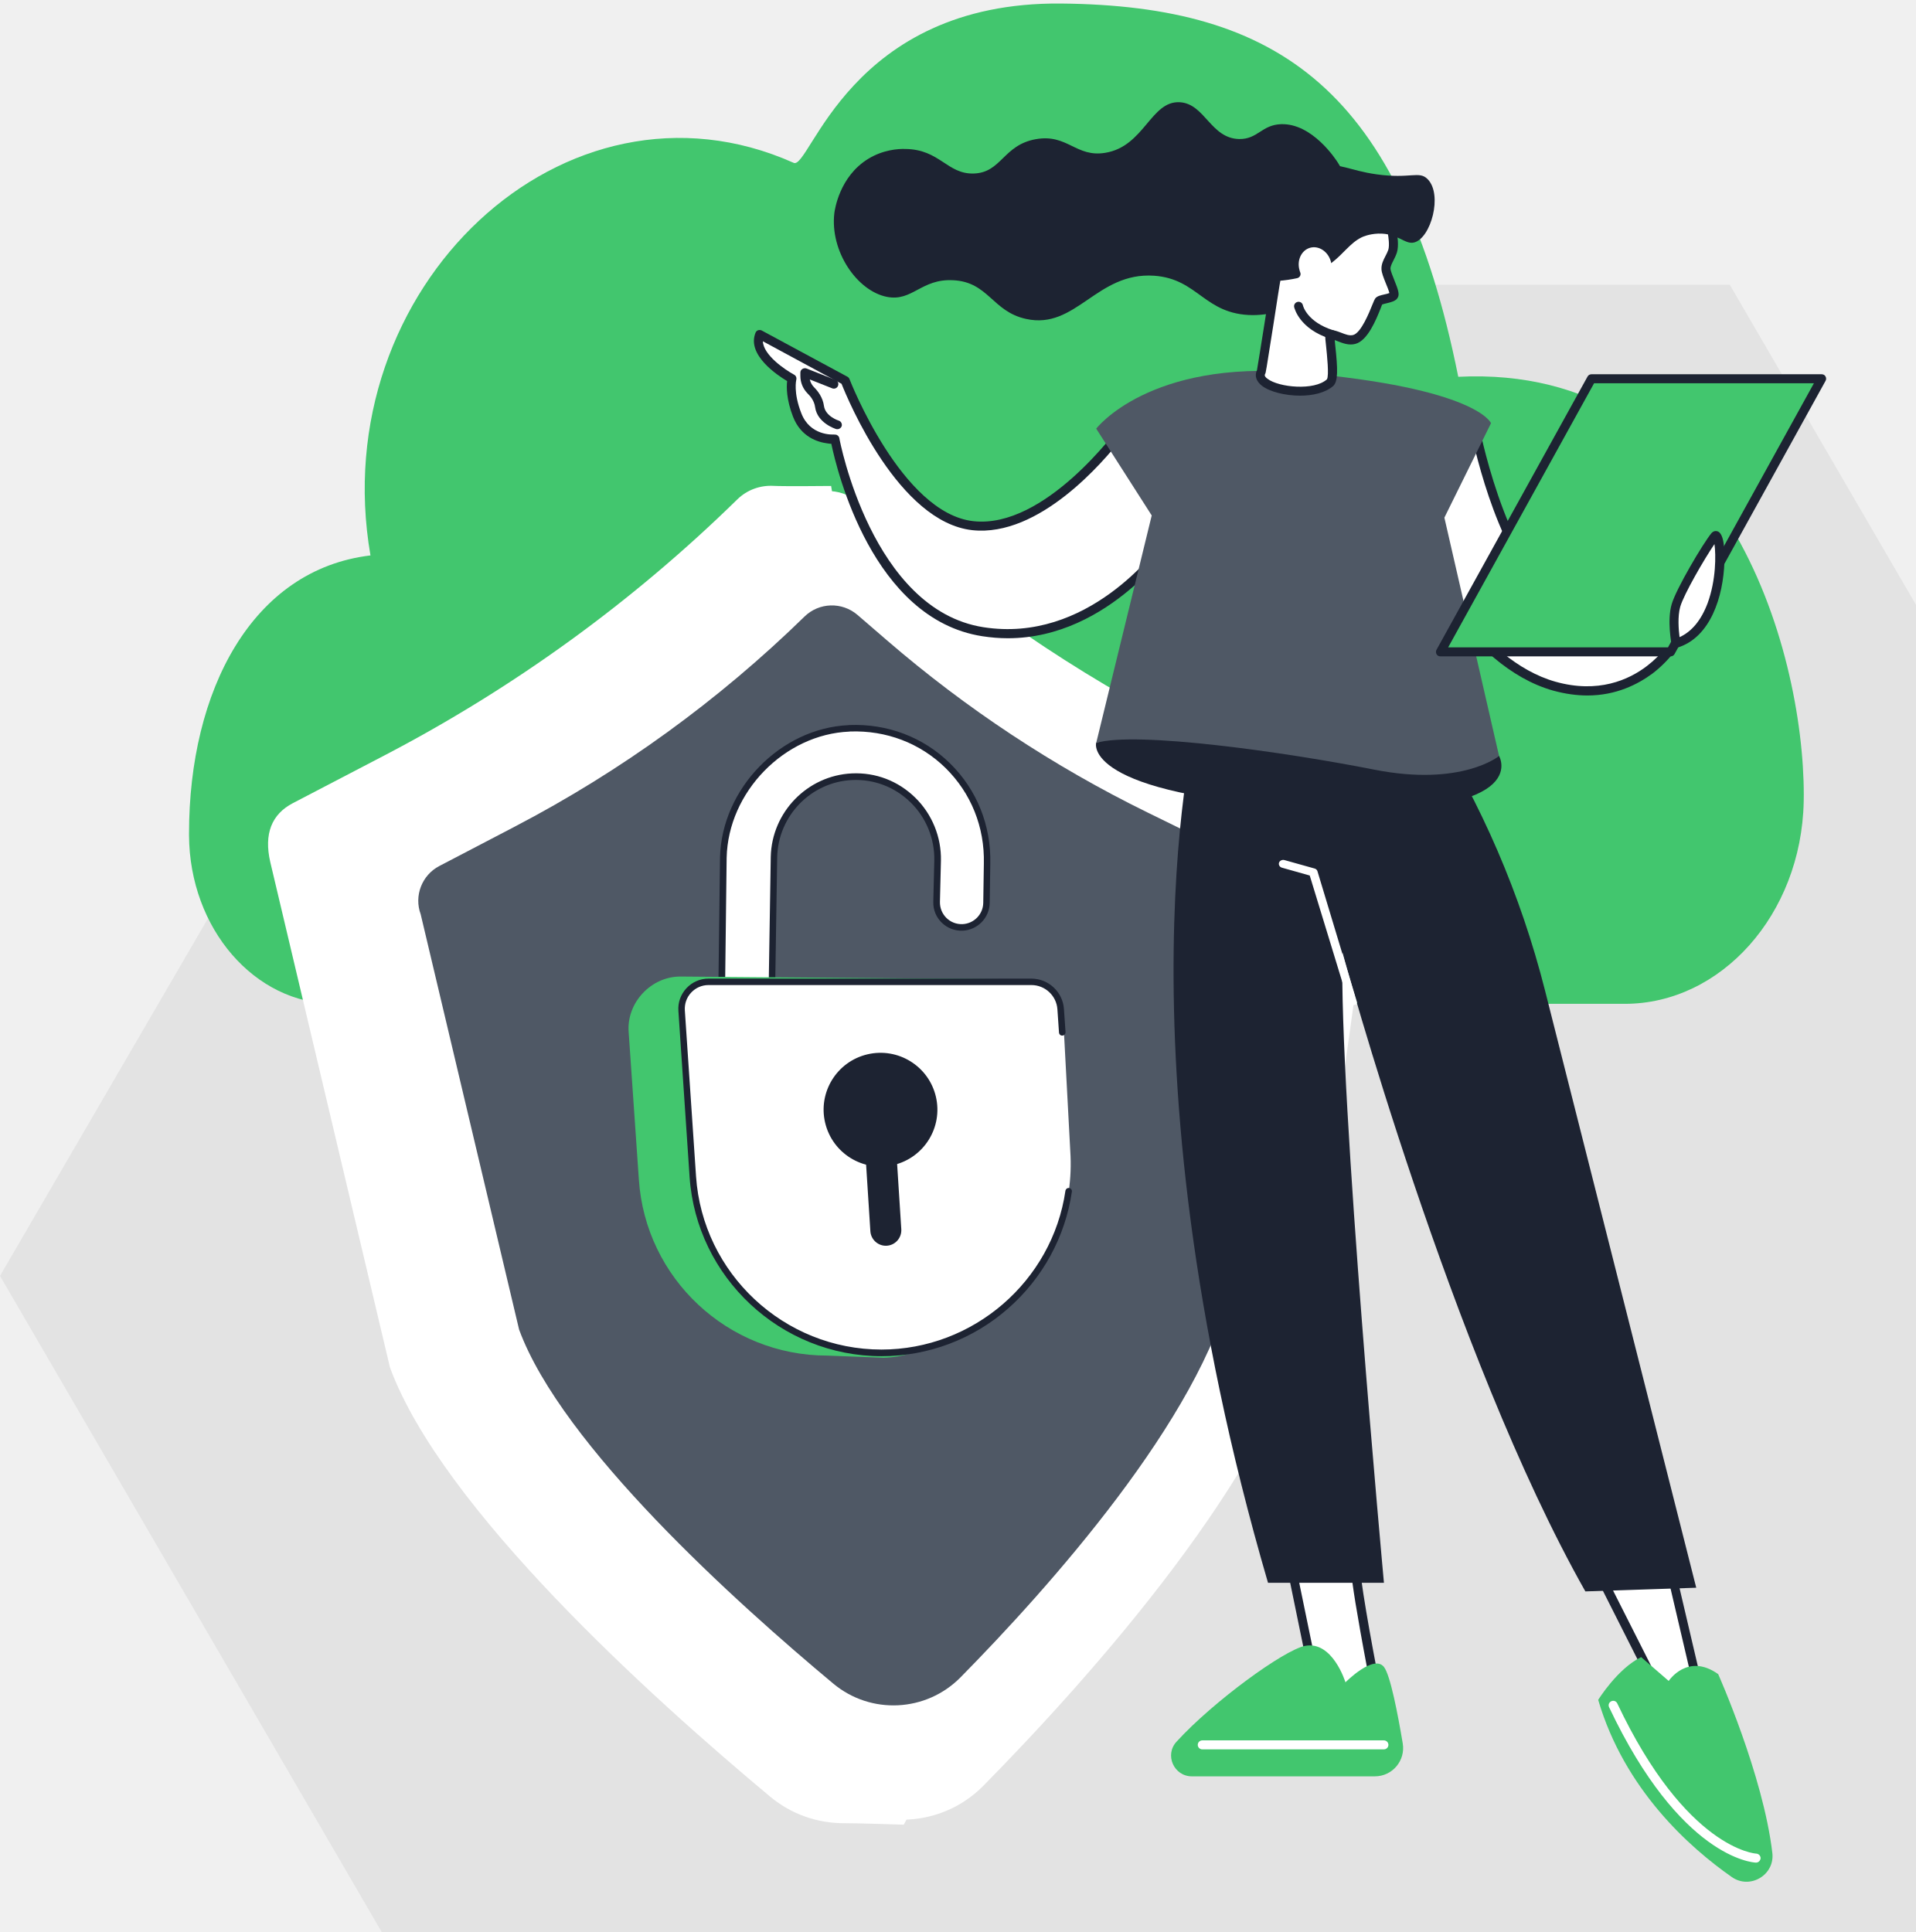
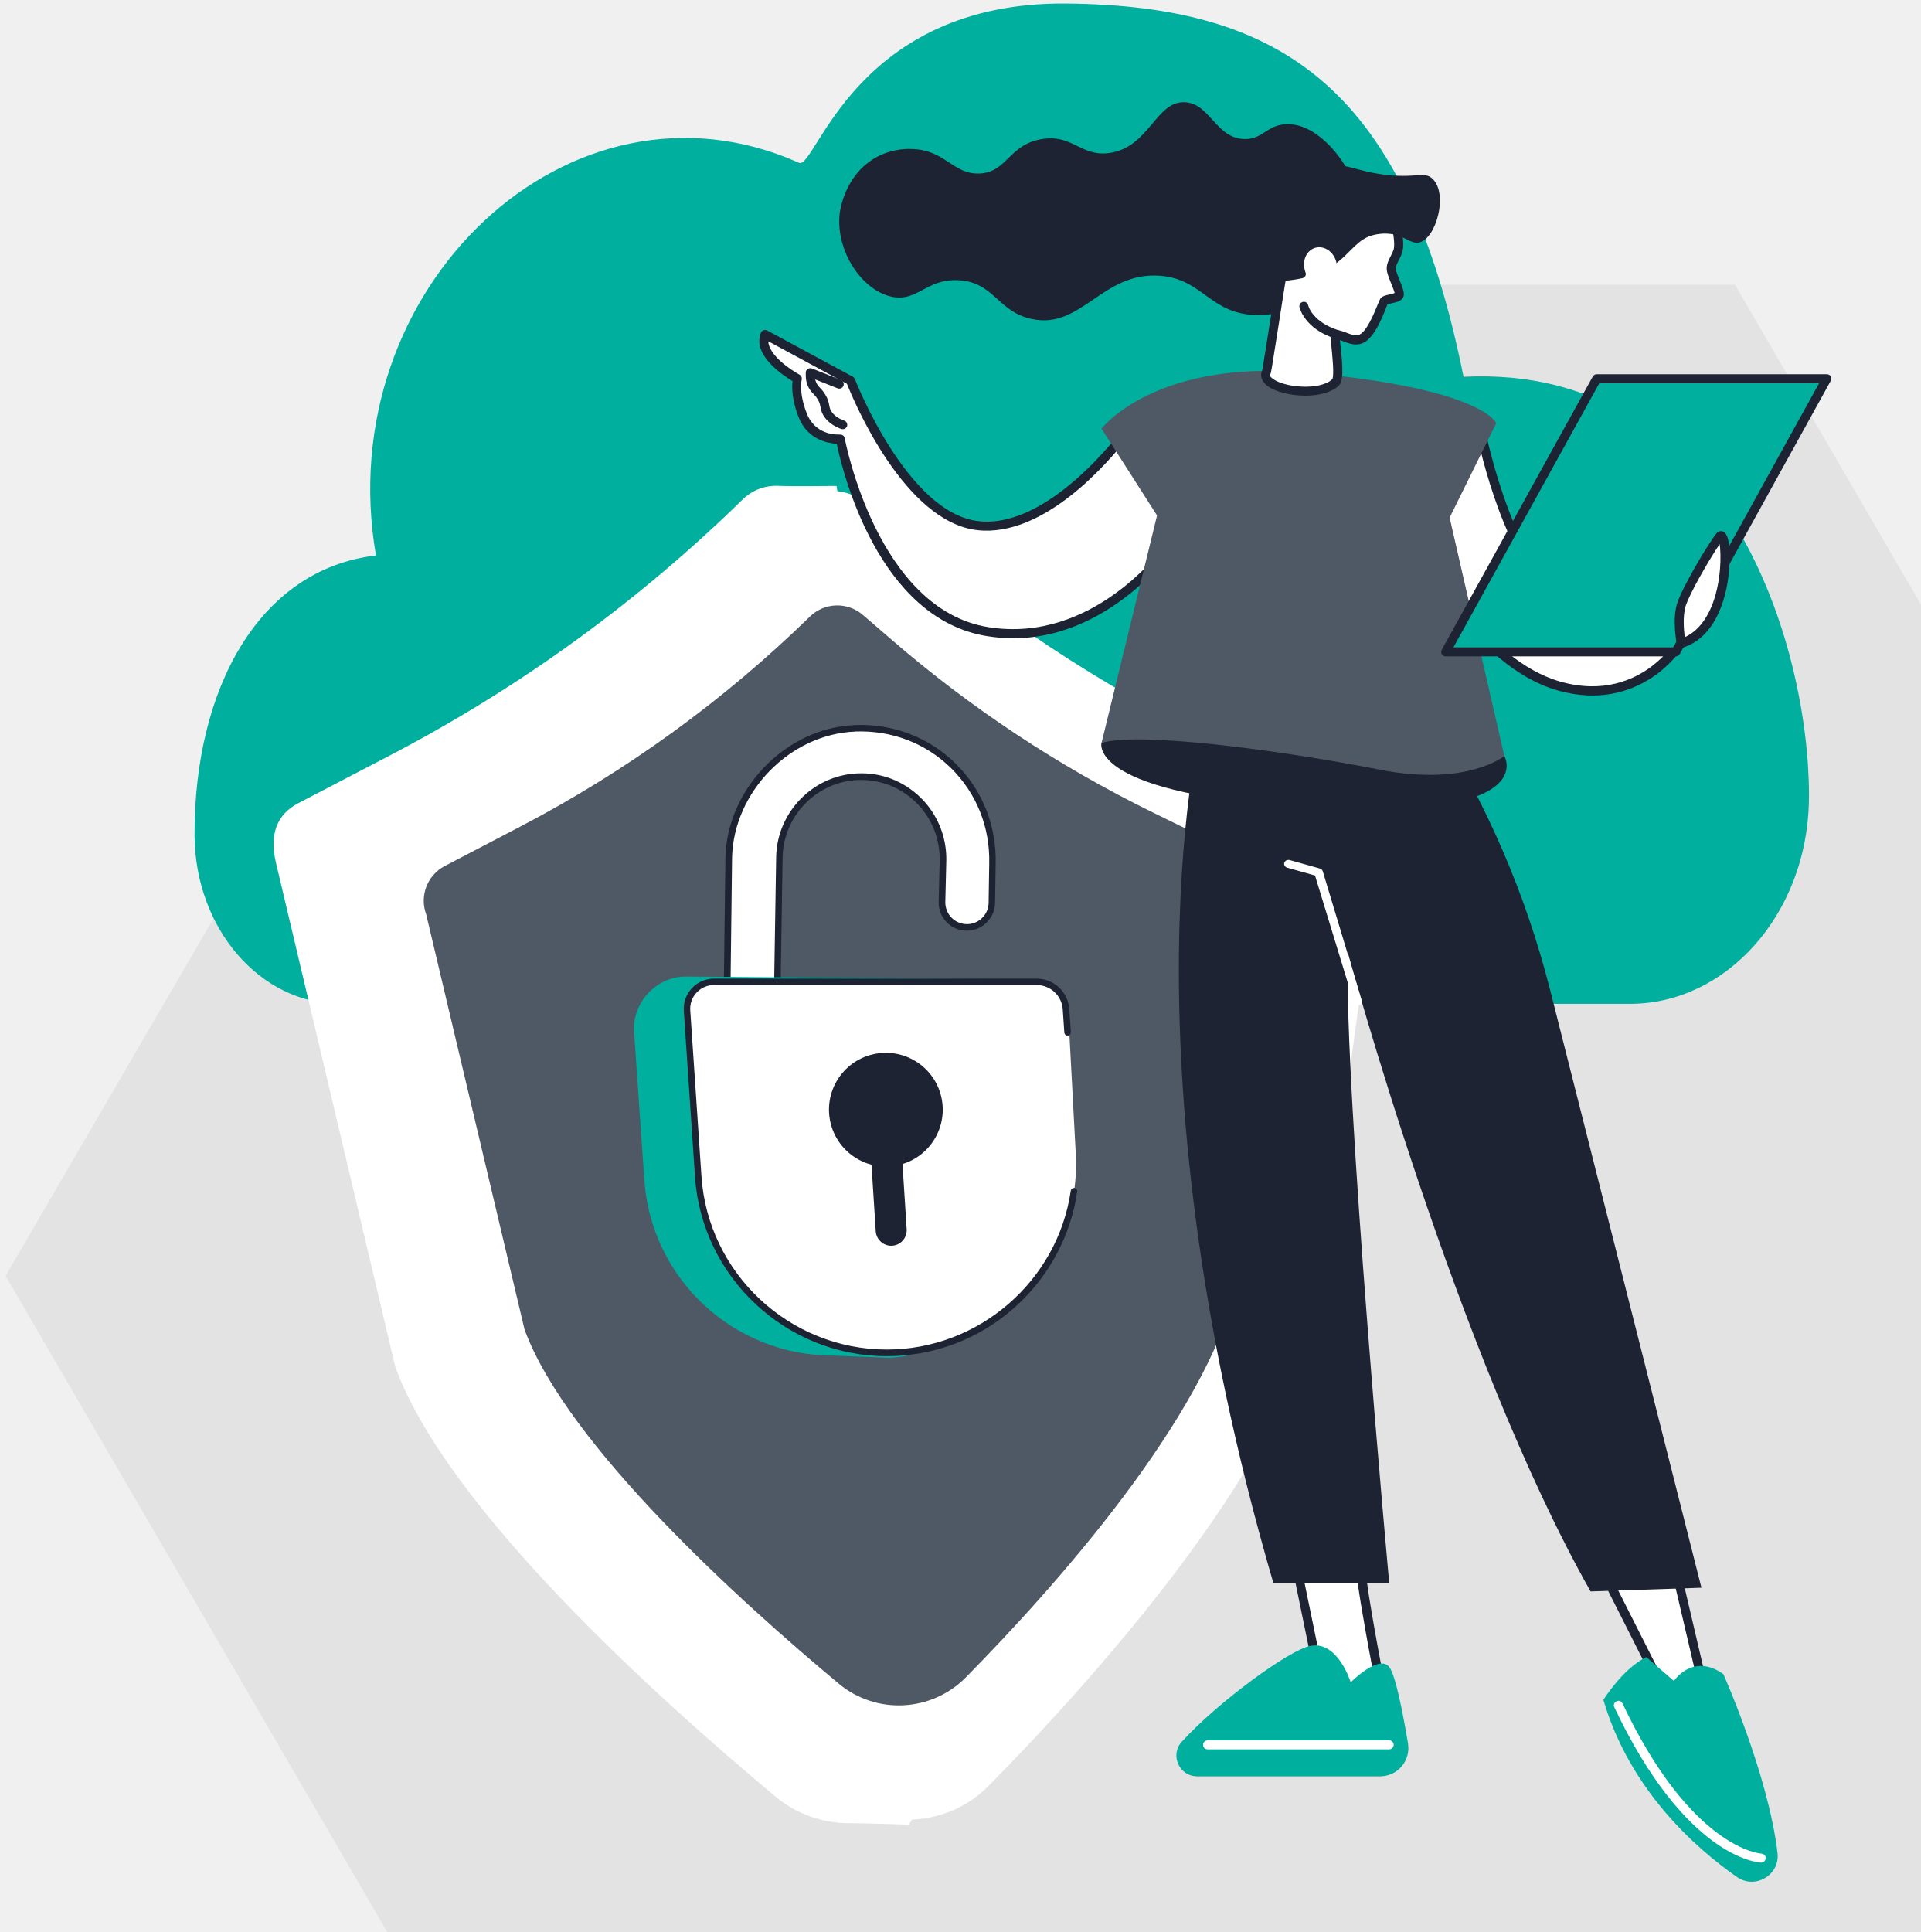
- <svg xmlns="http://www.w3.org/2000/svg" width="343" height="346" viewBox="0 0 343 346" fill="none">
-   <path d="M309.75 406L413 228.501L309.75 51H103.25L0 228.501L103.25 406H309.75Z" fill="#E3E3E3" />
-   <path d="M323 142.361C323 116.274 308.752 65.117 261.128 67.479C250.791 16.055 228.935 1.016 190.034 0.633C152.049 0.267 145.058 30.462 142.128 29.165C101.246 10.898 58.05 51.541 66.34 99.471C45.117 102 33.848 123.694 33.848 149.265C33.848 149.381 33.848 149.498 33.848 149.614C33.947 166.334 45.633 179.776 59.882 179.776H290.941C308.169 179.776 322.534 163.822 322.984 143.625C322.984 143.192 323 142.776 323 142.361Z" fill="#42C66E" />
-   <path d="M231.835 144.431L206.739 132.121C186.329 122.099 167.286 109.522 150.052 94.658L148.828 87.03C148.828 87.03 140.326 87.119 138.498 87.013C136.173 86.888 133.813 87.687 132.02 89.443C113.332 107.749 92.052 123.181 68.856 135.278L52.456 143.828C48.641 145.815 47.239 149.327 48.392 154.365L69.832 244.901C79.167 270.231 116.757 304.111 137.913 321.76C141.764 324.971 146.467 326.532 151.153 326.514C153.229 326.496 161.837 326.78 161.837 326.78C161.837 326.78 163.665 323.162 166.061 320.714C185.069 301.397 218.435 264.235 225.197 234.967L236.414 154.045C237.301 150.161 235.402 146.17 231.835 144.431Z" fill="white" />
-   <path d="M241.348 144.91L216.447 132.688C196.179 122.755 177.278 110.267 160.187 95.527L153.78 89.993C150.443 87.119 145.456 87.279 142.297 90.347C123.75 108.511 102.63 123.837 79.629 135.828L63.354 144.325C59.574 146.294 57.852 150.764 59.325 154.773L80.605 244.599C89.869 269.734 127.566 303.667 148.562 321.175C156.69 327.951 168.652 327.348 176.089 319.809C194.955 300.652 228.055 263.774 234.763 234.737L245.909 154.453C246.761 150.586 244.88 146.648 241.348 144.91Z" fill="white" />
-   <path d="M226.049 155.589L205.426 145.478C188.654 137.247 173 126.906 158.855 114.702L153.549 110.125C150.78 107.749 146.663 107.873 144.054 110.427C128.684 125.434 111.202 138.116 92.159 148.05L78.67 155.092C75.547 156.724 74.109 160.431 75.334 163.748L92.957 238.125C100.624 258.932 131.843 287.029 149.218 301.521C155.945 307.126 165.848 306.63 172.007 300.386C187.625 284.528 215.028 253.983 220.583 229.947L229.812 163.464C230.539 160.289 228.977 157.025 226.049 155.589Z" fill="#4F5865" />
-   <path d="M138.194 177.265L138.566 153.442C138.744 145.744 144.849 139.447 152.534 139.092C161.017 138.702 168.063 145.637 167.85 154.116L167.673 161.513C167.62 164.085 169.749 166.178 172.323 166.072C174.701 165.983 176.582 164.05 176.618 161.673L176.724 154.648C177.044 141.026 166.129 129.833 152.055 130.4V130.418C140.43 130.897 129.781 141.114 129.497 153.566L129.195 177.62L138.194 177.265Z" fill="white" />
-   <path d="M129.215 178.223C129.055 178.223 128.913 178.169 128.806 178.063C128.682 177.957 128.629 177.797 128.629 177.637L128.931 153.584C129.215 141.256 139.739 130.418 151.932 129.868C151.967 129.85 152.003 129.85 152.056 129.85C158.907 129.567 165.332 132.014 170.106 136.697C174.933 141.433 177.489 147.819 177.329 154.684L177.223 161.691C177.187 164.369 175.057 166.551 172.378 166.675C170.975 166.728 169.627 166.214 168.633 165.238C167.621 164.245 167.089 162.932 167.124 161.513L167.302 154.116C167.39 150.214 165.846 146.418 163.042 143.686C160.22 140.937 156.511 139.518 152.589 139.695C145.241 140.032 139.349 146.081 139.171 153.478L138.798 177.3C138.798 177.62 138.55 177.868 138.231 177.886L129.25 178.258C129.232 178.223 129.232 178.223 129.215 178.223ZM152.216 131.003C152.18 131.021 152.145 131.021 152.109 131.021C140.467 131.5 130.386 141.824 130.12 153.602L129.836 177.034L137.645 176.715L138.018 153.442C138.195 145.442 144.584 138.879 152.553 138.507C156.813 138.312 160.824 139.855 163.876 142.835C166.911 145.797 168.579 149.912 168.491 154.134L168.313 161.531C168.296 162.613 168.704 163.624 169.467 164.387C170.248 165.15 171.259 165.54 172.342 165.504C174.401 165.416 176.034 163.748 176.069 161.691L176.176 154.666C176.335 148.121 173.886 142.037 169.307 137.531C164.764 133.079 158.694 130.773 152.216 131.003Z" fill="#1D2332" />
-   <path d="M148.154 242.772L158.217 243.162C172.131 242.808 184.448 226.187 183.135 206.639L181.023 175.367L121.851 174.888C116.598 174.87 112.196 179.553 112.569 184.786L114.397 211.198C115.568 228.972 130.335 242.772 148.154 242.772Z" fill="#42C66E" />
-   <path d="M157.86 242.275C177.472 242.275 192.966 225.69 191.652 206.143L190.5 184.5L189 177.5L185.5 175.846H127.014C124.139 175.846 121.867 178.276 122.045 181.149L124.05 210.719C125.257 228.493 140.041 242.275 157.86 242.275Z" fill="white" />
-   <path d="M157.862 242.879C139.812 242.879 124.709 228.777 123.484 210.772L121.479 181.043C121.372 179.535 121.887 178.098 122.916 176.981C123.946 175.881 125.348 175.26 126.874 175.26H184.697C187.749 175.26 190.305 177.655 190.518 180.688L190.802 184.839C190.82 185.158 190.571 185.442 190.252 185.46C189.915 185.495 189.648 185.229 189.631 184.91L189.347 180.759C189.187 178.329 187.146 176.413 184.697 176.413H126.874C125.685 176.413 124.584 176.892 123.768 177.761C122.952 178.631 122.561 179.766 122.632 180.937L124.638 210.666C125.809 228.067 140.398 241.69 157.844 241.69C174.261 241.69 188.424 229.468 190.784 213.256C190.837 212.936 191.139 212.706 191.441 212.759C191.76 212.812 191.991 213.096 191.938 213.415C190.766 221.486 186.702 228.919 180.526 234.329C174.261 239.845 166.203 242.879 157.862 242.879Z" fill="#1D2332" />
-   <path d="M158.625 223.1C160.223 223.1 161.483 221.752 161.394 220.156L159.886 196.599C159.797 195.145 158.59 194.01 157.117 194.01C155.52 194.01 154.259 195.358 154.348 196.954L155.857 220.528C155.963 221.965 157.17 223.1 158.625 223.1Z" fill="#1D2332" />
-   <path d="M160.01 208.638C165.486 207.346 168.877 201.862 167.584 196.389C166.291 190.917 160.804 187.528 155.328 188.82C149.853 190.112 146.462 195.596 147.755 201.069C149.048 206.541 154.535 209.93 160.01 208.638Z" fill="#1D2332" />
-   <path d="M196.288 133.022C196.288 133.022 193.553 142.395 234.408 144.689C275.263 146.983 268.425 135.365 268.425 135.365L225.544 122.869L196.288 133.022Z" fill="#1D2332" />
-   <path d="M242.836 279.391C241.737 279.342 246.572 303.651 246.572 303.651L236.218 304.871L230.602 277.511L242.836 279.391Z" fill="white" />
-   <path d="M236.241 305.677C235.85 305.677 235.533 305.408 235.46 305.042L229.843 277.682C229.794 277.414 229.867 277.145 230.038 276.974C230.209 276.779 230.478 276.682 230.747 276.73L242.981 278.585C243.396 278.658 243.714 279.025 243.665 279.464C243.64 279.61 243.592 279.757 243.518 279.879C243.347 281.709 245.374 293.254 247.401 303.505C247.45 303.724 247.401 303.944 247.255 304.139C247.132 304.31 246.913 304.432 246.693 304.457L236.339 305.677C236.29 305.677 236.265 305.677 236.241 305.677ZM231.626 278.488L236.876 303.968L245.618 302.919C245.252 301.088 244.373 296.549 243.567 292.009C242.224 284.467 241.858 281.392 241.882 280.025L231.626 278.488Z" fill="#1D2332" />
-   <path d="M251.185 312.218C250.306 306.995 248.963 299.966 247.815 298.526C245.959 296.207 240.928 301.284 240.928 301.284C240.928 301.284 238.633 293.766 233.651 294.767C229.915 295.524 217.314 304.652 210.672 311.925C208.498 314.293 210.208 318.124 213.431 318.124H246.179C249.329 318.124 251.698 315.318 251.185 312.218Z" fill="#42C66E" />
-   <path d="M247.814 313.292H215.286C214.847 313.292 214.48 312.926 214.48 312.486C214.48 312.047 214.847 311.681 215.286 311.681H247.814C248.254 311.681 248.62 312.047 248.62 312.486C248.62 312.926 248.254 313.292 247.814 313.292Z" fill="white" />
-   <path d="M286.039 281.075L297.858 304.53L304.476 303.846L298.591 278.732L286.039 281.075Z" fill="white" />
-   <path d="M297.859 305.335C297.566 305.335 297.273 305.164 297.127 304.896L285.283 281.441C285.161 281.221 285.161 280.953 285.283 280.709C285.405 280.489 285.6 280.318 285.869 280.269L298.445 277.926C298.885 277.853 299.276 278.121 299.373 278.536L305.259 303.651C305.308 303.871 305.259 304.115 305.137 304.31C304.99 304.505 304.795 304.627 304.551 304.652L297.933 305.335C297.908 305.335 297.884 305.335 297.859 305.335ZM287.237 281.66L298.348 303.651L303.5 303.114L298.006 279.635L287.237 281.66Z" fill="#1D2332" />
-   <path d="M298.809 301.039C298.809 301.039 302.179 295.914 307.673 299.819C307.673 299.819 315.732 317.88 317.368 331.841C317.832 335.795 313.363 338.431 310.115 336.161C302.496 330.84 290.897 320.467 286.184 304.432C286.184 304.432 289.627 298.843 293.876 296.768L298.809 301.039Z" fill="#42C66E" />
-   <path d="M314.44 333.574H314.415C313.878 333.549 300.911 332.744 288.139 305.75C287.944 305.335 288.115 304.871 288.53 304.676C288.945 304.481 289.409 304.652 289.604 305.067C301.961 331.182 314.367 331.963 314.489 331.963C314.928 331.987 315.27 332.353 315.27 332.793C315.221 333.232 314.879 333.574 314.44 333.574Z" fill="white" />
-   <path d="M283.887 285.004L303.741 284.345L276.659 177.37C272.312 160.236 265.279 143.908 255.804 128.995L214.314 128.971C214.314 128.971 199.003 187.377 227.062 283.466H247.819C247.819 283.466 239.736 195.797 240.395 170.585C240.395 170.56 259.907 242.585 283.887 285.004Z" fill="#1D2332" />
-   <path d="M242.218 180C241.889 180 241.559 179.784 241.465 179.481L234.531 156.796L229.547 155.39C229.148 155.282 228.913 154.871 229.03 154.504C229.148 154.136 229.594 153.92 229.994 154.028L235.401 155.542C235.659 155.607 235.847 155.801 235.918 156.039L243 179.5C243 180 242.852 179.87 242.429 179.978C242.359 180 242.288 180 242.218 180Z" fill="white" />
-   <path d="M136.017 59.924L151.353 68.198C151.353 68.198 160.755 92.702 174.21 94.166C187.666 95.631 200.975 77.033 200.975 77.033L209.912 96.143C209.912 96.143 196.799 116.401 175.993 113.155C155.187 109.885 149.521 78.668 149.521 78.668C149.521 78.692 144.588 79.156 142.732 74.348C141.145 70.272 141.804 67.856 141.804 67.856C141.804 67.856 134.429 63.902 136.017 59.924Z" fill="white" />
-   <path d="M180.462 114.302C178.972 114.302 177.434 114.18 175.871 113.936C156.237 110.861 149.863 84.257 148.862 79.474C148.642 79.474 148.398 79.449 148.129 79.4C146.444 79.181 143.416 78.278 142 74.617C140.803 71.517 140.828 69.296 140.95 68.246C139.192 67.197 133.697 63.56 135.284 59.606C135.358 59.387 135.553 59.216 135.748 59.143C135.968 59.069 136.212 59.094 136.408 59.191L151.744 67.465C151.915 67.563 152.037 67.709 152.11 67.88C152.208 68.124 161.487 91.945 174.308 93.337C187.129 94.752 200.193 76.716 200.34 76.545C200.511 76.301 200.779 76.179 201.073 76.203C201.366 76.227 201.61 76.398 201.732 76.667L210.67 95.777C210.792 96.021 210.767 96.314 210.621 96.558C210.45 96.778 198.875 114.302 180.462 114.302ZM149.521 77.838C149.57 77.838 149.619 77.838 149.644 77.838C149.985 77.887 150.254 78.156 150.303 78.497C150.352 78.814 156.115 109.201 176.091 112.325C194.626 115.23 207.055 98.731 208.96 96.046L200.804 78.57C197.654 82.622 186.103 96.241 174.113 94.948C160.95 93.507 151.841 71.639 150.694 68.734L136.603 61.12C136.701 63.585 140.535 66.196 142.195 67.099C142.537 67.27 142.684 67.661 142.586 68.027C142.586 68.051 142.024 70.272 143.49 74.006C145.053 78.058 149.106 77.838 149.375 77.814C149.424 77.838 149.473 77.838 149.521 77.838Z" fill="#1D2332" />
-   <path d="M149.963 76.862C149.889 76.862 149.792 76.862 149.718 76.838C149.572 76.789 146.348 75.764 145.958 72.908C145.811 71.834 145.176 71.004 144.639 70.492C143.784 69.638 143.32 68.515 143.32 67.319V66.733C143.32 66.465 143.442 66.221 143.687 66.074C143.906 65.928 144.199 65.903 144.444 66.001L149.621 68.051C150.036 68.222 150.231 68.686 150.06 69.101C149.889 69.516 149.425 69.711 149.01 69.54L145.005 67.954C145.127 68.49 145.396 68.979 145.787 69.369C146.471 70.052 147.35 71.2 147.545 72.713C147.814 74.568 150.158 75.324 150.182 75.324C150.598 75.446 150.842 75.91 150.72 76.325C150.622 76.618 150.305 76.862 149.963 76.862Z" fill="#1D2332" />
-   <path d="M253.434 97.266C253.434 97.266 262.884 118.525 278.318 122.869C293.727 127.214 304.472 114.083 304.399 100.537L299.148 98.804C299.148 98.804 293.776 112.692 281.761 109.079C269.771 105.467 264.203 77.228 264.203 77.228L253.434 97.266Z" fill="white" />
-   <path d="M284.254 124.553C282.374 124.553 280.323 124.285 278.1 123.675C262.496 119.281 253.094 98.511 252.703 97.632C252.606 97.413 252.606 97.144 252.728 96.925L263.521 76.887C263.692 76.594 264.01 76.423 264.352 76.472C264.694 76.521 264.962 76.789 265.035 77.106C265.084 77.375 270.652 104.906 282.032 108.347C293.168 111.691 298.223 99.097 298.418 98.56C298.564 98.169 299.004 97.95 299.419 98.096L304.67 99.829C304.987 99.927 305.231 100.244 305.231 100.586C305.28 108.542 301.69 116.206 295.903 120.624C293.29 122.552 289.407 124.553 284.254 124.553ZM254.339 97.291C255.658 100.073 264.742 118.208 278.54 122.088C286.183 124.236 291.678 121.747 294.901 119.281C300.152 115.279 303.449 108.372 303.595 101.123L299.615 99.805C298.271 102.685 292.508 113.155 281.568 109.86C271.092 106.712 265.499 86.308 263.912 79.547L254.339 97.291Z" fill="#1D2332" />
-   <path d="M196.297 76.765C196.297 76.765 205.772 64.39 232.561 66.709C264.551 69.467 266.993 75.788 266.993 75.788L258.642 92.702L268.434 135.39C268.434 135.39 261.743 140.93 246.065 137.831C230.388 134.731 203.428 130.899 196.297 133.047L206.236 92.312L196.297 76.765Z" fill="#4F5865" />
-   <path d="M299.146 116.743H257.949L284.958 67.831H326.179L299.146 116.743Z" fill="#42C66E" />
-   <path d="M299.148 117.548H257.926C257.633 117.548 257.365 117.402 257.243 117.158C257.096 116.914 257.096 116.596 257.243 116.352L284.276 67.441C284.422 67.172 284.691 67.026 284.984 67.026H326.205C326.498 67.026 326.767 67.172 326.889 67.416C327.036 67.66 327.036 67.978 326.889 68.222L299.856 117.133C299.709 117.402 299.441 117.548 299.148 117.548ZM259.318 115.937H298.684L324.813 68.637H285.448L259.318 115.937Z" fill="#1D2332" />
-   <path d="M300.089 115.205C300.089 115.205 299.308 111.154 300.089 108.445C300.871 105.735 305.657 97.681 307.049 95.997C308.417 94.313 309.565 112.301 300.089 115.205Z" fill="white" />
-   <path d="M300.095 116.011C299.949 116.011 299.802 115.962 299.68 115.889C299.485 115.767 299.338 115.571 299.314 115.352C299.289 115.181 298.508 111.08 299.338 108.225C300.12 105.467 304.979 97.29 306.444 95.509C306.811 95.07 307.275 95.045 307.592 95.167C308.691 95.582 308.862 98.34 308.789 100.585C308.593 106.834 306.298 114.18 300.364 115.986C300.266 116.011 300.168 116.011 300.095 116.011ZM307.006 97.437C305.175 100.122 301.512 106.443 300.877 108.664C300.388 110.397 300.584 112.789 300.755 114.107C302.952 113.106 304.637 111.056 305.785 108.005C307.299 103.856 307.275 99.389 307.006 97.437Z" fill="#1D2332" />
-   <path d="M155.485 28.439C150.283 31.612 149.478 37.64 149.404 38.153C148.598 45.011 153.458 52.089 158.806 53.163C163.373 54.066 164.936 49.892 170.65 50.185C177.024 50.478 177.659 55.799 183.739 57.117C192.701 59.094 196.364 48.672 206.67 49.38C214.606 49.941 215.632 56.336 224.277 56.434C225.254 56.434 232.995 56.385 238.147 50.405C243.325 44.401 243.447 35.273 239.613 29.195C239.222 28.561 234.997 22.069 229.429 22.239C225.937 22.337 225.229 24.949 221.908 24.9C216.78 24.802 215.754 18.554 211.261 18.31C206.059 18.017 204.911 26.218 197.927 27.365C192.653 28.244 191.163 23.924 185.497 24.924C179.637 25.949 179.344 30.928 174.362 31.075C169.6 31.221 168.281 26.73 162.103 26.681C160.809 26.633 158.122 26.828 155.485 28.439Z" fill="#1D2332" />
-   <path d="M249.55 52.943C249.916 52.382 248.207 49.331 248.158 48.208C248.109 47.086 248.964 46.158 249.33 45.011C249.697 43.84 249.281 41.765 249.281 41.765C248.793 27.853 233.628 31.148 233.628 31.148C230.136 32.197 228.085 36.103 227.425 38.714C226.131 43.742 228.524 49.844 228.524 49.844C228.427 50.063 225.936 66.367 225.814 66.587C224.226 69.613 234.8 71.59 238.121 68.539C239.245 67.514 237.804 59.948 238.121 59.924C239.367 59.899 240.881 61.217 242.468 60.802C244.788 60.192 246.522 54.408 246.839 53.968C246.986 53.773 247.523 53.651 248.085 53.529C248.72 53.383 249.379 53.236 249.55 52.943Z" fill="white" />
-   <path d="M232.8 70.858C230.113 70.858 227.354 70.15 225.986 69.101C224.936 68.295 224.619 67.27 225.083 66.294C225.205 65.635 225.913 61.217 226.475 57.654C227.305 52.309 227.598 50.551 227.72 49.917C227.281 48.721 225.449 43.254 226.67 38.519C227.305 36.054 229.43 31.587 233.435 30.391C233.459 30.391 233.483 30.391 233.508 30.367C233.825 30.294 241.151 28.756 246.035 32.539C248.6 34.541 249.992 37.616 250.138 41.667C250.211 42.082 250.529 44.011 250.138 45.231C249.967 45.743 249.747 46.207 249.528 46.622C249.235 47.208 248.966 47.696 248.99 48.16C249.015 48.526 249.381 49.429 249.674 50.161C250.358 51.87 250.675 52.724 250.26 53.358C249.894 53.944 249.088 54.115 248.307 54.31C248.013 54.383 247.672 54.457 247.501 54.53C247.427 54.676 247.33 54.969 247.232 55.213C246.426 57.239 244.912 60.998 242.714 61.584C241.542 61.901 240.443 61.461 239.564 61.12C239.369 61.047 239.173 60.973 239.002 60.9C239.027 61.193 239.076 61.535 239.1 61.876C239.564 66.147 239.613 68.32 238.734 69.125C237.342 70.346 235.095 70.858 232.8 70.858ZM229.308 50.063C229.21 50.478 228.599 54.408 228.062 57.898C226.67 66.733 226.67 66.758 226.548 66.953C226.475 67.099 226.328 67.368 226.963 67.832C228.99 69.394 235.364 70.004 237.61 67.929C238.026 67.295 237.61 63.487 237.464 62.023C237.244 60.046 237.22 59.728 237.537 59.387C237.684 59.216 237.904 59.118 238.148 59.094C238.832 59.069 239.491 59.338 240.15 59.582C240.907 59.875 241.64 60.168 242.299 59.997C243.716 59.631 245.181 55.97 245.742 54.579C246.035 53.871 246.133 53.627 246.255 53.456C246.597 53.017 247.183 52.895 247.916 52.724C248.16 52.675 248.575 52.577 248.795 52.48C248.697 52.065 248.38 51.259 248.16 50.747C247.769 49.77 247.403 48.867 247.379 48.233C247.33 47.33 247.72 46.573 248.087 45.865C248.282 45.475 248.477 45.109 248.6 44.743C248.844 43.962 248.624 42.375 248.526 41.887C248.526 41.838 248.502 41.814 248.502 41.765C248.38 38.177 247.208 35.492 245.034 33.784C240.907 30.562 234.338 31.807 233.85 31.905C230.577 32.93 228.77 36.762 228.233 38.885C227.012 43.596 229.283 49.453 229.308 49.502C229.356 49.697 229.356 49.892 229.308 50.063Z" fill="#1D2332" />
-   <path d="M255.634 32.075C254.119 30.538 252.557 32.075 246.5 31.221C241.47 30.513 240.005 29.098 236.195 29.732C235.121 29.903 233.216 30.22 231.311 31.611C228.503 33.662 227.477 36.542 226.915 38.69C225.841 42.888 227.184 47.769 227.794 49.599C227.941 50.063 228.381 50.332 228.869 50.307C230.139 50.21 231.262 50.039 232.263 49.819C232.752 49.721 233.02 49.209 232.825 48.77C232.776 48.648 232.727 48.526 232.703 48.379C232.19 46.622 233.045 44.816 234.583 44.376C236.122 43.937 237.782 45.011 238.295 46.768C238.32 46.89 238.368 47.012 238.368 47.134C240.591 45.45 241.738 43.547 243.79 42.521C244.034 42.399 245.108 41.911 246.769 41.838C250.334 41.716 251.531 43.839 253.216 43.425C256.22 42.692 258.393 34.833 255.634 32.075Z" fill="#1D2332" />
-   <path d="M238.511 60.729C238.438 60.729 238.34 60.729 238.267 60.68C232.65 58.923 231.795 55.164 231.747 55.018C231.649 54.579 231.918 54.164 232.357 54.066C232.797 53.968 233.212 54.237 233.309 54.676C233.334 54.823 234.091 57.678 238.731 59.143C239.146 59.265 239.39 59.728 239.268 60.143C239.17 60.51 238.853 60.729 238.511 60.729Z" fill="#1D2332" />
+ <svg xmlns="http://www.w3.org/2000/svg" width="344" height="346" viewBox="0 0 344 346" fill="none">
+   <path d="M310.75 406L414 228.501L310.75 51H104.25L1 228.501L104.25 406H310.75Z" fill="#E3E3E3" />
+   <path d="M324.002 142.361C324.002 116.274 309.753 65.117 262.13 67.479C251.793 16.055 229.937 1.016 191.036 0.633C153.05 0.267 146.059 30.463 143.13 29.165C102.248 10.898 59.052 51.541 67.342 99.471C46.118 102 34.849 123.694 34.849 149.265C34.849 149.381 34.849 149.498 34.849 149.614C34.949 166.334 46.634 179.776 60.883 179.776H291.942C309.171 179.776 323.536 163.822 323.985 143.625C323.985 143.192 324.002 142.777 324.002 142.361Z" fill="#00AF9D" />
+   <path d="M232.835 144.431L207.74 132.121C187.33 122.099 168.286 109.522 151.053 94.658L149.828 87.03C149.828 87.03 141.327 87.119 139.499 87.013C137.174 86.888 134.813 87.687 133.021 89.443C114.332 107.749 93.053 123.181 69.856 135.278L53.457 143.828C49.641 145.815 48.239 149.327 49.393 154.365L70.832 244.901C80.168 270.231 117.758 304.111 138.913 321.76C142.765 324.971 147.468 326.532 152.153 326.514C154.23 326.496 162.837 326.78 162.837 326.78C162.837 326.78 164.665 323.162 167.061 320.714C186.069 301.397 219.436 264.235 226.197 234.967L237.414 154.045C238.302 150.161 236.403 146.17 232.835 144.431Z" fill="white" />
+   <path d="M242.348 144.91L217.448 132.689C197.18 122.755 178.278 110.267 161.187 95.527L154.78 89.993C151.443 87.119 146.456 87.279 143.297 90.347C124.75 108.511 103.63 123.837 80.629 135.828L64.354 144.325C60.574 146.294 58.852 150.764 60.325 154.773L81.605 244.599C90.87 269.734 128.566 303.668 149.562 321.175C157.69 327.951 169.653 327.348 177.089 319.809C195.955 300.652 229.055 263.774 235.764 234.737L246.909 154.453C247.761 150.586 245.88 146.649 242.348 144.91Z" fill="white" />
+   <path d="M227.049 155.588L206.426 145.478C189.655 137.247 174.001 126.906 159.856 114.702L154.549 110.125C151.781 107.748 147.663 107.872 145.054 110.427C129.684 125.433 112.203 138.116 93.159 148.05L79.671 155.092C76.547 156.724 75.109 160.431 76.334 163.748L93.958 238.124C101.625 258.931 132.844 287.029 150.219 301.521C156.945 307.126 166.849 306.629 173.007 300.386C188.625 284.528 216.028 253.982 221.583 229.947L230.812 163.464C231.54 160.289 229.978 157.025 227.049 155.588Z" fill="#4F5865" />
+   <path d="M139.197 177.264L139.57 153.442C139.747 145.744 145.853 139.447 153.537 139.092C162.021 138.702 169.067 145.637 168.854 154.116L168.676 161.513C168.623 164.085 170.753 166.178 173.326 166.072C175.705 165.983 177.586 164.05 177.621 161.673L177.728 154.648C178.047 141.025 167.132 129.832 153.058 130.4V130.418C141.433 130.897 130.785 141.114 130.501 153.566L130.199 177.619L139.197 177.264Z" fill="white" />
+   <path d="M130.217 178.222C130.057 178.222 129.915 178.169 129.809 178.063C129.684 177.956 129.631 177.797 129.631 177.637L129.933 153.584C130.217 141.256 140.741 130.418 152.934 129.868C152.97 129.85 153.005 129.85 153.058 129.85C159.909 129.566 166.334 132.014 171.108 136.697C175.935 141.433 178.491 147.819 178.331 154.684L178.225 161.69C178.189 164.369 176.06 166.551 173.38 166.675C171.978 166.728 170.629 166.214 169.635 165.238C168.623 164.245 168.091 162.932 168.126 161.513L168.304 154.116C168.393 150.214 166.849 146.418 164.044 143.686C161.222 140.937 157.513 139.518 153.591 139.695C146.243 140.032 140.351 146.081 140.173 153.478L139.801 177.3C139.801 177.619 139.552 177.868 139.233 177.885L130.252 178.258C130.235 178.222 130.235 178.222 130.217 178.222ZM153.218 131.003C153.183 131.021 153.147 131.021 153.112 131.021C141.469 131.5 131.388 141.824 131.122 153.602L130.838 177.034L138.647 176.715L139.02 153.442C139.197 145.442 145.586 138.879 153.555 138.507C157.815 138.311 161.826 139.855 164.878 142.835C167.913 145.797 169.582 149.912 169.493 154.134L169.315 161.531C169.298 162.613 169.706 163.624 170.469 164.387C171.25 165.149 172.262 165.54 173.344 165.504C175.403 165.415 177.036 163.748 177.071 161.69L177.178 154.666C177.338 148.121 174.888 142.036 170.309 137.531C165.766 133.079 159.696 130.773 153.218 131.003Z" fill="#1D2332" />
+   <path d="M149.154 242.772L159.217 243.162C173.131 242.807 185.448 226.187 184.135 206.639L182.023 175.367L122.851 174.888C117.598 174.87 113.196 179.553 113.569 184.786L115.397 211.198C116.569 228.972 131.335 242.772 149.154 242.772Z" fill="#00AF9D" />
+   <path d="M158.862 242.275C178.473 242.275 193.967 225.69 192.654 206.143L191.502 184.5L190.002 177.5L186.502 175.846H128.016C125.141 175.846 122.869 178.276 123.047 181.149L125.052 210.719C126.259 228.493 141.043 242.275 158.862 242.275Z" fill="white" />
+   <path d="M158.862 242.878C140.812 242.878 125.709 228.777 124.484 210.772L122.479 181.043C122.372 179.535 122.887 178.098 123.916 176.981C124.946 175.881 126.348 175.26 127.874 175.26H185.697C188.749 175.26 191.305 177.655 191.518 180.688L191.802 184.839C191.82 185.158 191.571 185.442 191.252 185.46C190.915 185.495 190.648 185.229 190.631 184.91L190.347 180.759C190.187 178.329 188.146 176.413 185.697 176.413H127.874C126.685 176.413 125.584 176.892 124.768 177.761C123.952 178.631 123.561 179.766 123.632 180.936L125.638 210.666C126.809 228.067 141.398 241.69 158.844 241.69C175.261 241.69 189.424 229.468 191.784 213.256C191.837 212.936 192.139 212.706 192.441 212.759C192.76 212.812 192.991 213.096 192.938 213.415C191.766 221.486 187.702 228.918 181.526 234.329C175.261 239.845 167.203 242.878 158.862 242.878Z" fill="#1D2332" />
+   <path d="M159.625 223.1C161.222 223.1 162.482 221.752 162.394 220.155L160.885 196.599C160.796 195.145 159.589 194.009 158.116 194.009C156.519 194.009 155.259 195.357 155.348 196.954L156.856 220.528C156.963 221.965 158.17 223.1 159.625 223.1Z" fill="#1D2332" />
+   <path d="M161.009 208.638C166.484 207.345 169.875 201.862 168.582 196.389C167.289 190.916 161.802 187.528 156.327 188.82C150.851 190.112 147.46 195.596 148.753 201.069C150.046 206.541 155.533 209.93 161.009 208.638Z" fill="#1D2332" />
+   <path d="M197.287 133.022C197.287 133.022 194.552 142.395 235.407 144.689C276.262 146.983 269.424 135.365 269.424 135.365L226.542 122.869L197.287 133.022Z" fill="#1D2332" />
+   <path d="M243.837 279.391C242.738 279.342 247.574 303.651 247.574 303.651L237.219 304.871L231.603 277.511L243.837 279.391Z" fill="white" />
+   <path d="M237.241 305.677C236.85 305.677 236.533 305.408 236.46 305.042L230.843 277.682C230.794 277.414 230.867 277.145 231.038 276.974C231.209 276.779 231.478 276.681 231.747 276.73L243.981 278.585C244.396 278.658 244.714 279.024 244.665 279.464C244.64 279.61 244.592 279.757 244.518 279.879C244.347 281.709 246.374 293.254 248.401 303.505C248.45 303.724 248.401 303.944 248.255 304.139C248.132 304.31 247.913 304.432 247.693 304.456L237.339 305.677C237.29 305.677 237.265 305.677 237.241 305.677ZM232.626 278.487L237.876 303.968L246.618 302.919C246.252 301.088 245.373 296.549 244.567 292.009C243.224 284.467 242.858 281.392 242.882 280.025L232.626 278.487Z" fill="#1D2332" />
+   <path d="M252.184 312.218C251.305 306.995 249.962 299.966 248.814 298.526C246.958 296.207 241.927 301.284 241.927 301.284C241.927 301.284 239.632 293.766 234.65 294.767C230.914 295.524 218.313 304.652 211.671 311.925C209.497 314.293 211.207 318.124 214.43 318.124H247.178C250.328 318.124 252.697 315.318 252.184 312.218Z" fill="#00AF9D" />
+   <path d="M248.813 313.292H216.285C215.846 313.292 215.479 312.925 215.479 312.486C215.479 312.047 215.846 311.681 216.285 311.681H248.813C249.253 311.681 249.619 312.047 249.619 312.486C249.619 312.925 249.253 313.292 248.813 313.292Z" fill="white" />
+   <path d="M287.038 281.075L298.857 304.53L305.475 303.846L299.59 278.731L287.038 281.075Z" fill="white" />
+   <path d="M298.858 305.335C298.565 305.335 298.272 305.164 298.126 304.896L286.282 281.441C286.16 281.221 286.16 280.953 286.282 280.708C286.404 280.489 286.599 280.318 286.868 280.269L299.445 277.926C299.884 277.853 300.275 278.121 300.372 278.536L306.258 303.651C306.307 303.871 306.258 304.115 306.136 304.31C305.989 304.505 305.794 304.627 305.55 304.652L298.932 305.335C298.907 305.335 298.883 305.335 298.858 305.335ZM288.236 281.66L299.347 303.651L304.499 303.114L299.005 279.635L288.236 281.66Z" fill="#1D2332" />
+   <path d="M299.807 301.039C299.807 301.039 303.177 295.914 308.671 299.819C308.671 299.819 316.73 317.88 318.366 331.841C318.83 335.795 314.361 338.431 311.113 336.161C303.494 330.84 291.894 320.467 287.181 304.432C287.181 304.432 290.625 298.843 294.874 296.768L299.807 301.039Z" fill="#00AF9D" />
+   <path d="M315.438 333.574H315.413C314.876 333.549 301.909 332.744 289.137 305.75C288.942 305.335 289.113 304.871 289.528 304.676C289.943 304.481 290.407 304.651 290.602 305.066C302.959 331.182 315.364 331.963 315.486 331.963C315.926 331.987 316.268 332.353 316.268 332.793C316.219 333.232 315.877 333.574 315.438 333.574Z" fill="white" />
+   <path d="M284.888 285.004L304.742 284.345L277.66 177.37C273.313 160.236 266.28 143.908 256.805 128.995L215.315 128.971C215.315 128.971 200.003 187.376 228.062 283.466H248.819C248.819 283.466 240.736 195.797 241.396 170.584C241.396 170.56 260.907 242.585 284.888 285.004Z" fill="#1D2332" />
+   <path d="M243.218 180C242.889 180 242.56 179.784 242.466 179.481L235.531 156.796L230.548 155.39C230.148 155.282 229.913 154.871 230.031 154.504C230.148 154.136 230.595 153.92 230.995 154.028L236.401 155.542C236.66 155.607 236.848 155.801 236.918 156.039L244 179.5C244 180 243.853 179.87 243.43 179.978C243.359 180 243.289 180 243.218 180Z" fill="white" />
+   <path d="M137.019 59.924L152.355 68.198C152.355 68.198 161.757 92.702 175.212 94.167C188.668 95.631 201.977 77.033 201.977 77.033L210.915 96.144C210.915 96.144 197.801 116.401 176.995 113.155C156.189 109.885 150.523 78.668 150.523 78.668C150.523 78.693 145.591 79.156 143.735 74.348C142.147 70.272 142.807 67.856 142.807 67.856C142.807 67.856 135.432 63.902 137.019 59.924Z" fill="white" />
+   <path d="M181.462 114.302C179.973 114.302 178.434 114.18 176.871 113.936C157.237 110.861 150.864 84.257 149.863 79.474C149.643 79.474 149.399 79.449 149.13 79.4C147.445 79.181 144.417 78.278 143 74.617C141.804 71.517 141.828 69.296 141.95 68.246C140.192 67.197 134.698 63.56 136.285 59.606C136.358 59.387 136.554 59.216 136.749 59.143C136.969 59.069 137.213 59.094 137.408 59.191L152.744 67.465C152.915 67.563 153.037 67.71 153.11 67.88C153.208 68.124 162.488 91.945 175.308 93.337C188.129 94.752 201.194 76.716 201.34 76.545C201.511 76.301 201.78 76.179 202.073 76.203C202.366 76.228 202.61 76.398 202.732 76.667L211.67 95.777C211.792 96.022 211.768 96.314 211.621 96.558C211.45 96.778 199.875 114.302 181.462 114.302ZM150.522 77.838C150.571 77.838 150.62 77.838 150.644 77.838C150.986 77.887 151.255 78.156 151.303 78.497C151.352 78.815 157.115 109.201 177.091 112.325C195.626 115.23 208.056 98.731 209.961 96.046L201.804 78.571C198.654 82.622 187.103 96.241 175.113 94.948C161.951 93.508 152.842 71.639 151.694 68.735L137.604 61.12C137.701 63.585 141.535 66.196 143.196 67.099C143.538 67.27 143.684 67.661 143.587 68.027C143.587 68.051 143.025 70.272 144.49 74.007C146.053 78.058 150.107 77.838 150.375 77.814C150.424 77.838 150.473 77.838 150.522 77.838Z" fill="#1D2332" />
+   <path d="M150.964 76.862C150.891 76.862 150.793 76.862 150.72 76.838C150.573 76.789 147.35 75.764 146.959 72.908C146.812 71.834 146.177 71.004 145.64 70.492C144.786 69.638 144.322 68.515 144.322 67.319V66.733C144.322 66.465 144.444 66.221 144.688 66.074C144.908 65.928 145.201 65.903 145.445 66.001L150.622 68.051C151.037 68.222 151.232 68.686 151.062 69.101C150.891 69.516 150.427 69.711 150.011 69.54L146.007 67.954C146.129 68.49 146.397 68.979 146.788 69.369C147.472 70.052 148.351 71.2 148.546 72.713C148.815 74.568 151.159 75.324 151.184 75.324C151.599 75.446 151.843 75.91 151.721 76.325C151.623 76.618 151.306 76.862 150.964 76.862Z" fill="#1D2332" />
+   <path d="M254.431 97.266C254.431 97.266 263.881 118.524 279.315 122.869C294.724 127.213 305.469 114.082 305.396 100.537L300.145 98.804C300.145 98.804 294.773 112.691 282.758 109.079C270.768 105.467 265.2 77.228 265.2 77.228L254.431 97.266Z" fill="white" />
+   <path d="M285.253 124.553C283.373 124.553 281.322 124.285 279.099 123.675C263.495 119.281 254.093 98.511 253.702 97.632C253.605 97.413 253.605 97.144 253.727 96.925L264.52 76.887C264.691 76.594 265.009 76.423 265.351 76.472C265.693 76.52 265.961 76.789 266.035 77.106C266.083 77.375 271.651 104.906 283.031 108.347C294.167 111.691 299.222 99.097 299.417 98.56C299.563 98.169 300.003 97.95 300.418 98.096L305.669 99.829C305.986 99.927 306.23 100.244 306.23 100.586C306.279 108.542 302.689 116.206 296.902 120.624C294.289 122.552 290.406 124.553 285.253 124.553ZM255.338 97.291C256.657 100.073 265.741 118.207 279.539 122.088C287.182 124.236 292.677 121.746 295.9 119.281C301.151 115.279 304.448 108.371 304.594 101.123L300.614 99.805C299.27 102.685 293.507 113.155 282.567 109.86C272.091 106.712 266.499 86.308 264.911 79.547L255.338 97.291Z" fill="#1D2332" />
+   <path d="M197.297 76.765C197.297 76.765 206.772 64.391 233.561 66.709C265.552 69.467 267.994 75.789 267.994 75.789L259.642 92.703L269.435 135.39C269.435 135.39 262.744 140.931 247.066 137.831C231.388 134.731 204.428 130.899 197.297 133.047L207.236 92.312L197.297 76.765Z" fill="#4F5865" />
+   <path d="M300.145 116.742H258.948L285.957 67.831H327.178L300.145 116.742Z" fill="#00AF9D" />
+   <path d="M300.148 117.548H258.927C258.634 117.548 258.365 117.402 258.243 117.158C258.096 116.914 258.096 116.596 258.243 116.352L285.276 67.441C285.423 67.172 285.691 67.026 285.984 67.026H327.206C327.499 67.026 327.767 67.172 327.889 67.416C328.036 67.66 328.036 67.978 327.889 68.222L300.856 117.133C300.71 117.402 300.441 117.548 300.148 117.548ZM260.319 115.937H299.684L325.814 68.637H286.448L260.319 115.937Z" fill="#1D2332" />
+   <path d="M301.092 115.205C301.092 115.205 300.311 111.154 301.092 108.445C301.874 105.736 306.66 97.681 308.052 95.997C309.42 94.313 310.567 112.301 301.092 115.205Z" fill="white" />
+   <path d="M301.097 116.011C300.95 116.011 300.804 115.962 300.681 115.889C300.486 115.767 300.34 115.572 300.315 115.352C300.291 115.181 299.509 111.081 300.34 108.225C301.121 105.467 305.981 97.291 307.446 95.509C307.812 95.07 308.276 95.045 308.594 95.167C309.693 95.582 309.863 98.34 309.79 100.586C309.595 106.834 307.299 114.18 301.365 115.986C301.268 116.011 301.17 116.011 301.097 116.011ZM308.008 97.437C306.176 100.122 302.513 106.443 301.878 108.664C301.39 110.397 301.585 112.789 301.756 114.107C303.954 113.106 305.639 111.056 306.787 108.005C308.301 103.856 308.276 99.39 308.008 97.437Z" fill="#1D2332" />
+   <path d="M156.486 28.439C151.284 31.612 150.478 37.64 150.405 38.153C149.599 45.011 154.459 52.089 159.807 53.163C164.373 54.066 165.936 49.892 171.651 50.185C178.024 50.478 178.659 55.799 184.74 57.117C193.702 59.094 197.365 48.672 207.67 49.38C215.607 49.941 216.633 56.336 225.277 56.434C226.254 56.434 233.995 56.385 239.148 50.405C244.325 44.401 244.447 35.273 240.613 29.195C240.223 28.561 235.998 22.069 230.43 22.239C226.938 22.337 226.23 24.949 222.909 24.9C217.78 24.802 216.755 18.554 212.261 18.31C207.06 18.017 205.912 26.218 198.928 27.365C193.653 28.244 192.164 23.924 186.498 24.924C180.637 25.949 180.344 30.928 175.363 31.075C170.601 31.221 169.282 26.73 163.104 26.681C161.809 26.633 159.123 26.828 156.486 28.439Z" fill="#1D2332" />
+   <path d="M250.55 52.943C250.916 52.382 249.207 49.331 249.158 48.208C249.109 47.086 249.964 46.158 250.33 45.011C250.697 43.84 250.281 41.765 250.281 41.765C249.793 27.853 234.628 31.148 234.628 31.148C231.136 32.197 229.085 36.103 228.425 38.714C227.131 43.742 229.524 49.844 229.524 49.844C229.427 50.063 226.936 66.367 226.814 66.587C225.226 69.613 235.8 71.59 239.121 68.539C240.245 67.514 238.804 59.948 239.121 59.924C240.367 59.899 241.881 61.217 243.468 60.802C245.788 60.192 247.522 54.408 247.839 53.968C247.986 53.773 248.523 53.651 249.085 53.529C249.72 53.383 250.379 53.236 250.55 52.943Z" fill="white" />
+   <path d="M233.798 70.858C231.112 70.858 228.353 70.15 226.985 69.101C225.935 68.295 225.618 67.27 226.082 66.294C226.204 65.635 226.912 61.217 227.474 57.654C228.304 52.309 228.597 50.551 228.719 49.917C228.279 48.721 226.448 43.254 227.669 38.519C228.304 36.054 230.428 31.587 234.433 30.391C234.458 30.391 234.482 30.391 234.507 30.367C234.824 30.294 242.15 28.756 247.034 32.539C249.598 34.541 250.99 37.616 251.137 41.667C251.21 42.082 251.528 44.01 251.137 45.231C250.966 45.743 250.746 46.207 250.526 46.622C250.233 47.208 249.965 47.696 249.989 48.16C250.014 48.526 250.38 49.429 250.673 50.161C251.357 51.869 251.674 52.724 251.259 53.358C250.893 53.944 250.087 54.115 249.305 54.31C249.012 54.383 248.67 54.456 248.499 54.53C248.426 54.676 248.329 54.969 248.231 55.213C247.425 57.239 245.911 60.998 243.713 61.583C242.541 61.901 241.442 61.461 240.563 61.12C240.368 61.046 240.172 60.973 240.001 60.9C240.026 61.193 240.074 61.535 240.099 61.876C240.563 66.147 240.612 68.32 239.733 69.125C238.341 70.345 236.094 70.858 233.798 70.858ZM230.306 50.063C230.209 50.478 229.598 54.408 229.061 57.898C227.669 66.733 227.669 66.758 227.547 66.953C227.474 67.099 227.327 67.368 227.962 67.832C229.989 69.394 236.363 70.004 238.609 67.929C239.024 67.294 238.609 63.487 238.463 62.023C238.243 60.046 238.219 59.728 238.536 59.387C238.683 59.216 238.902 59.118 239.147 59.094C239.83 59.069 240.49 59.338 241.149 59.582C241.906 59.875 242.639 60.168 243.298 59.997C244.714 59.631 246.18 55.97 246.741 54.578C247.034 53.871 247.132 53.627 247.254 53.456C247.596 53.017 248.182 52.895 248.915 52.724C249.159 52.675 249.574 52.577 249.794 52.48C249.696 52.065 249.379 51.259 249.159 50.747C248.768 49.77 248.402 48.867 248.377 48.233C248.328 47.33 248.719 46.573 249.086 45.865C249.281 45.475 249.476 45.109 249.598 44.743C249.843 43.962 249.623 42.375 249.525 41.887C249.525 41.838 249.501 41.814 249.501 41.765C249.379 38.177 248.206 35.492 246.033 33.784C241.906 30.562 235.337 31.807 234.849 31.904C231.576 32.93 229.769 36.761 229.232 38.885C228.011 43.595 230.282 49.453 230.306 49.502C230.355 49.697 230.355 49.892 230.306 50.063Z" fill="#1D2332" />
+   <path d="M256.635 32.075C255.121 30.538 253.559 32.075 247.502 31.221C242.472 30.513 241.007 29.098 237.197 29.732C236.122 29.903 234.218 30.221 232.313 31.612C229.505 33.662 228.479 36.542 227.917 38.69C226.843 42.888 228.186 47.769 228.796 49.599C228.943 50.063 229.383 50.332 229.871 50.307C231.141 50.21 232.264 50.039 233.265 49.819C233.754 49.722 234.022 49.209 233.827 48.77C233.778 48.648 233.729 48.526 233.705 48.379C233.192 46.622 234.047 44.816 235.585 44.377C237.124 43.937 238.784 45.011 239.297 46.768C239.322 46.89 239.37 47.012 239.37 47.134C241.593 45.45 242.74 43.547 244.792 42.522C245.036 42.4 246.11 41.911 247.771 41.838C251.336 41.716 252.533 43.84 254.218 43.425C257.222 42.692 259.395 34.833 256.635 32.075Z" fill="#1D2332" />
+   <path d="M239.513 60.729C239.44 60.729 239.342 60.729 239.269 60.68C233.652 58.923 232.798 55.164 232.749 55.018C232.651 54.578 232.92 54.163 233.359 54.066C233.799 53.968 234.214 54.237 234.312 54.676C234.336 54.822 235.093 57.678 239.733 59.143C240.148 59.265 240.392 59.728 240.27 60.143C240.173 60.509 239.855 60.729 239.513 60.729Z" fill="#1D2332" />
</svg>
